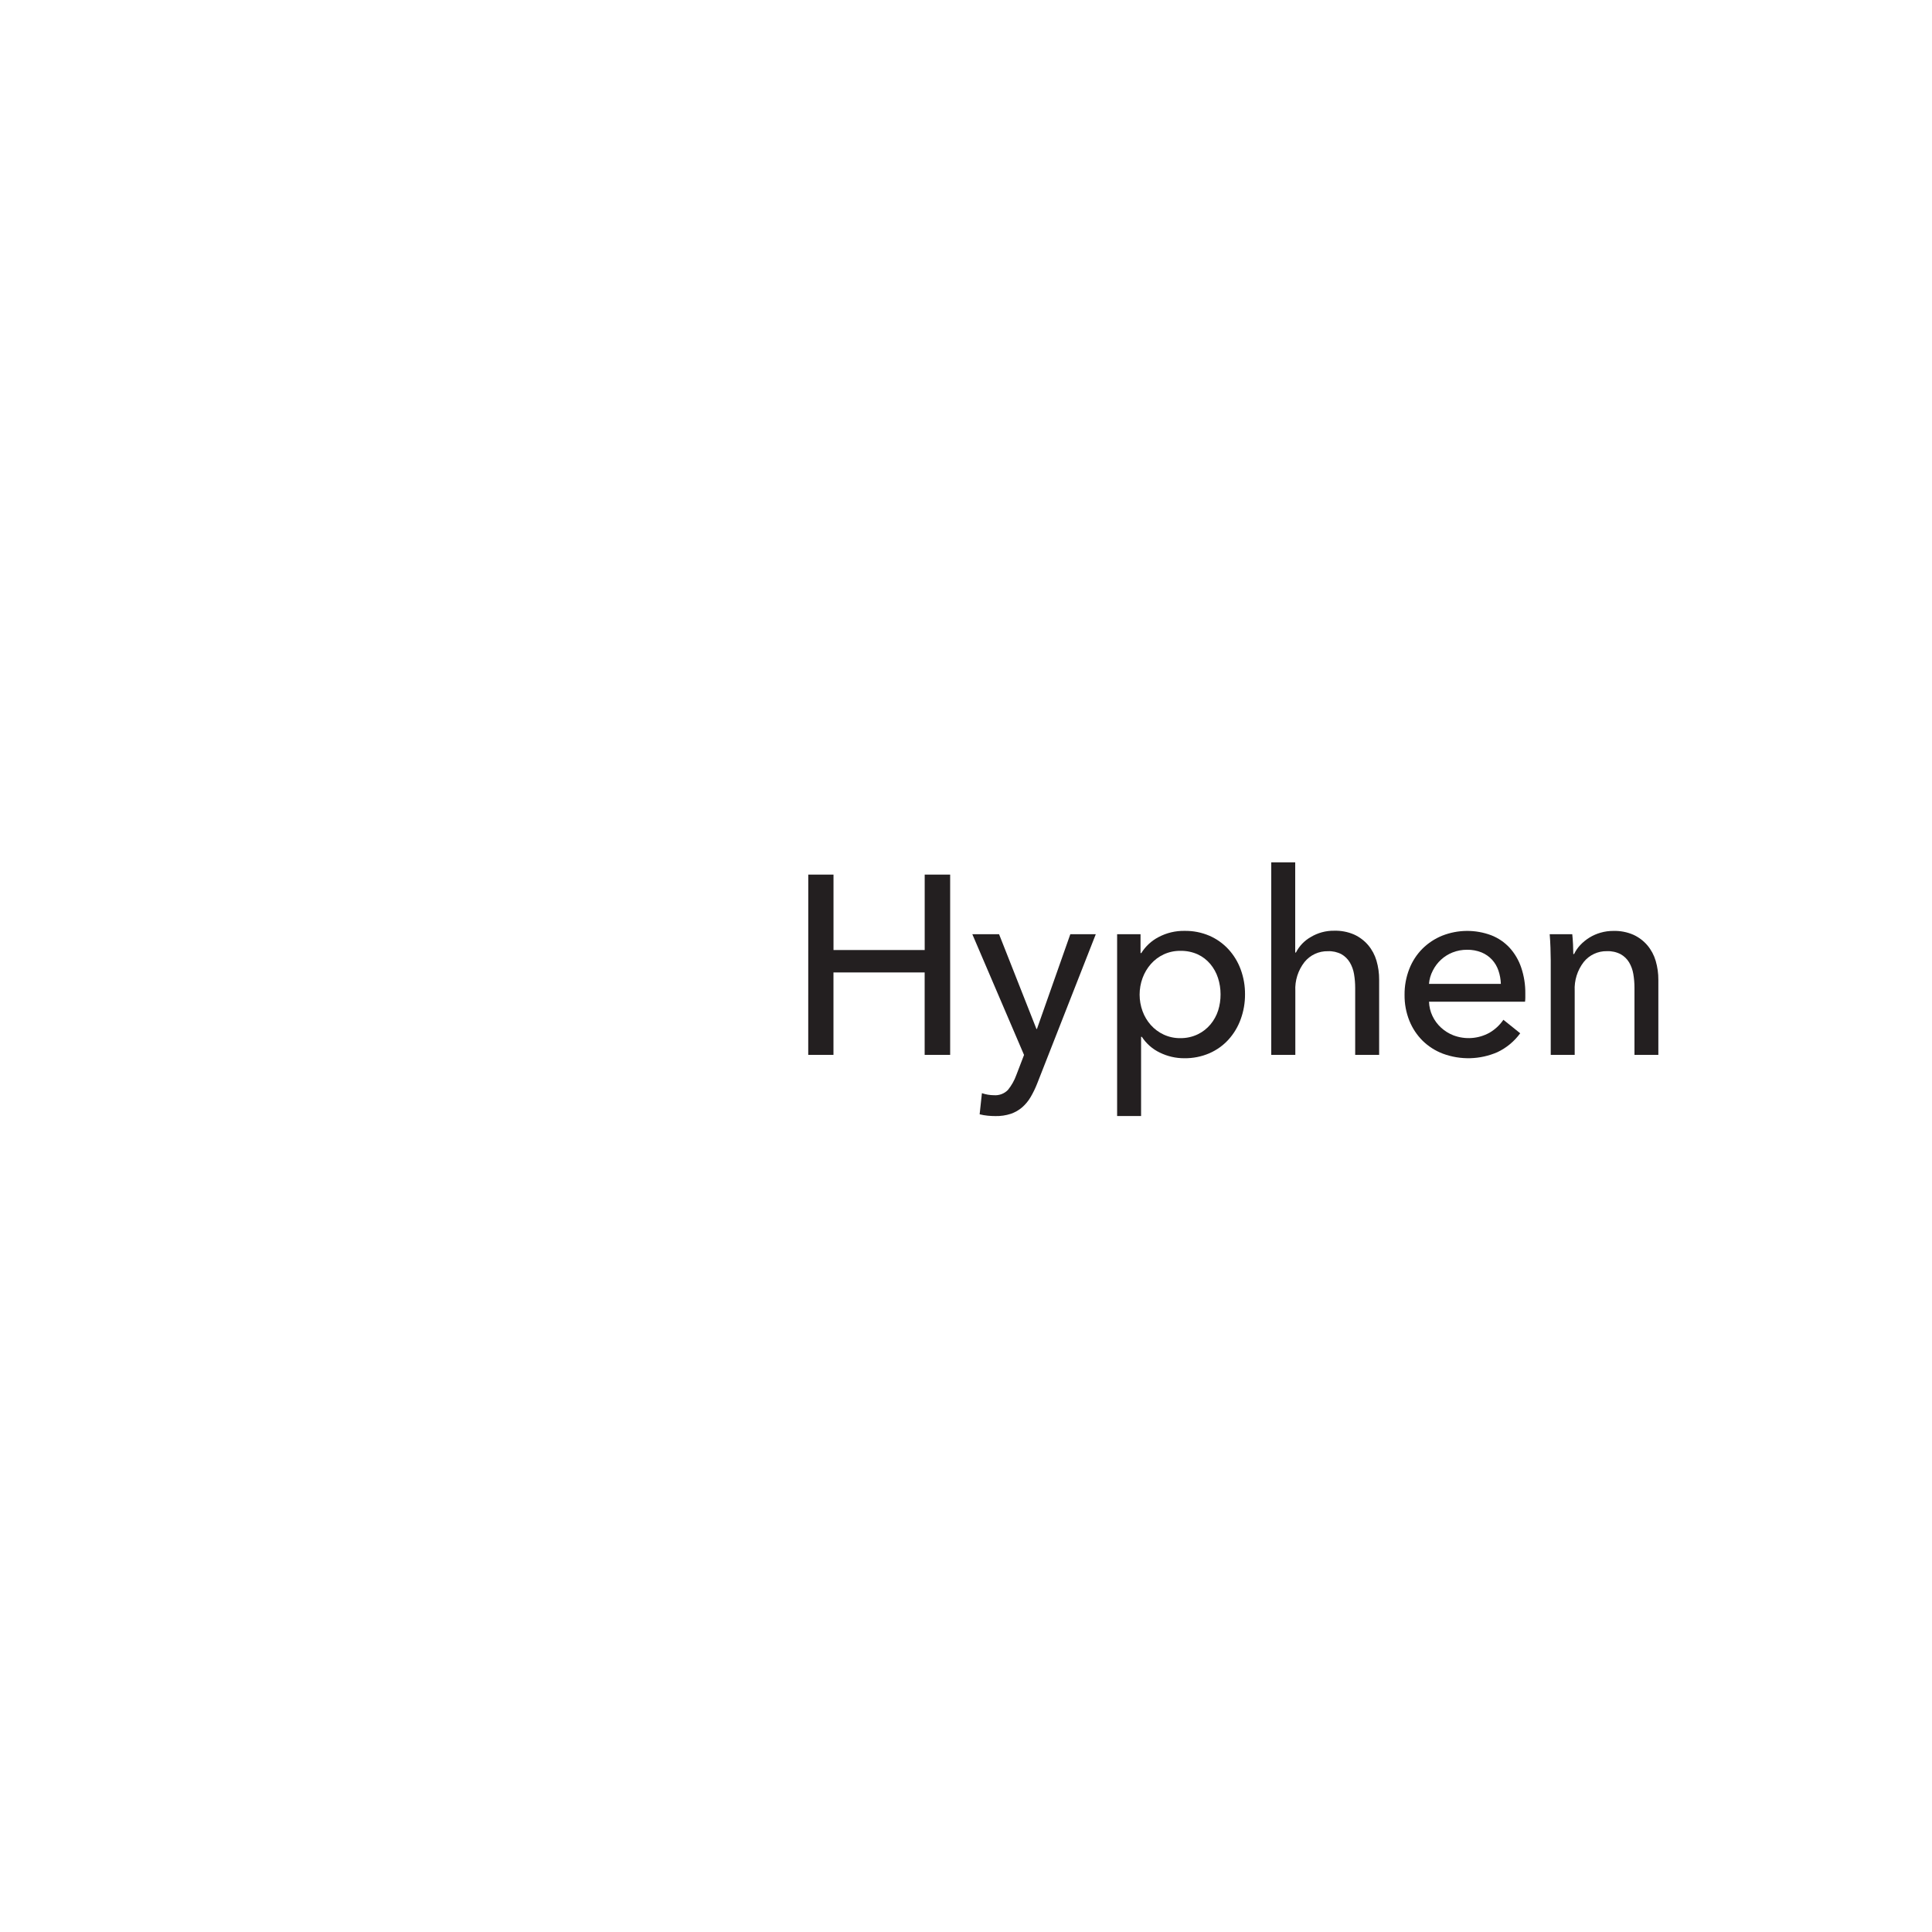
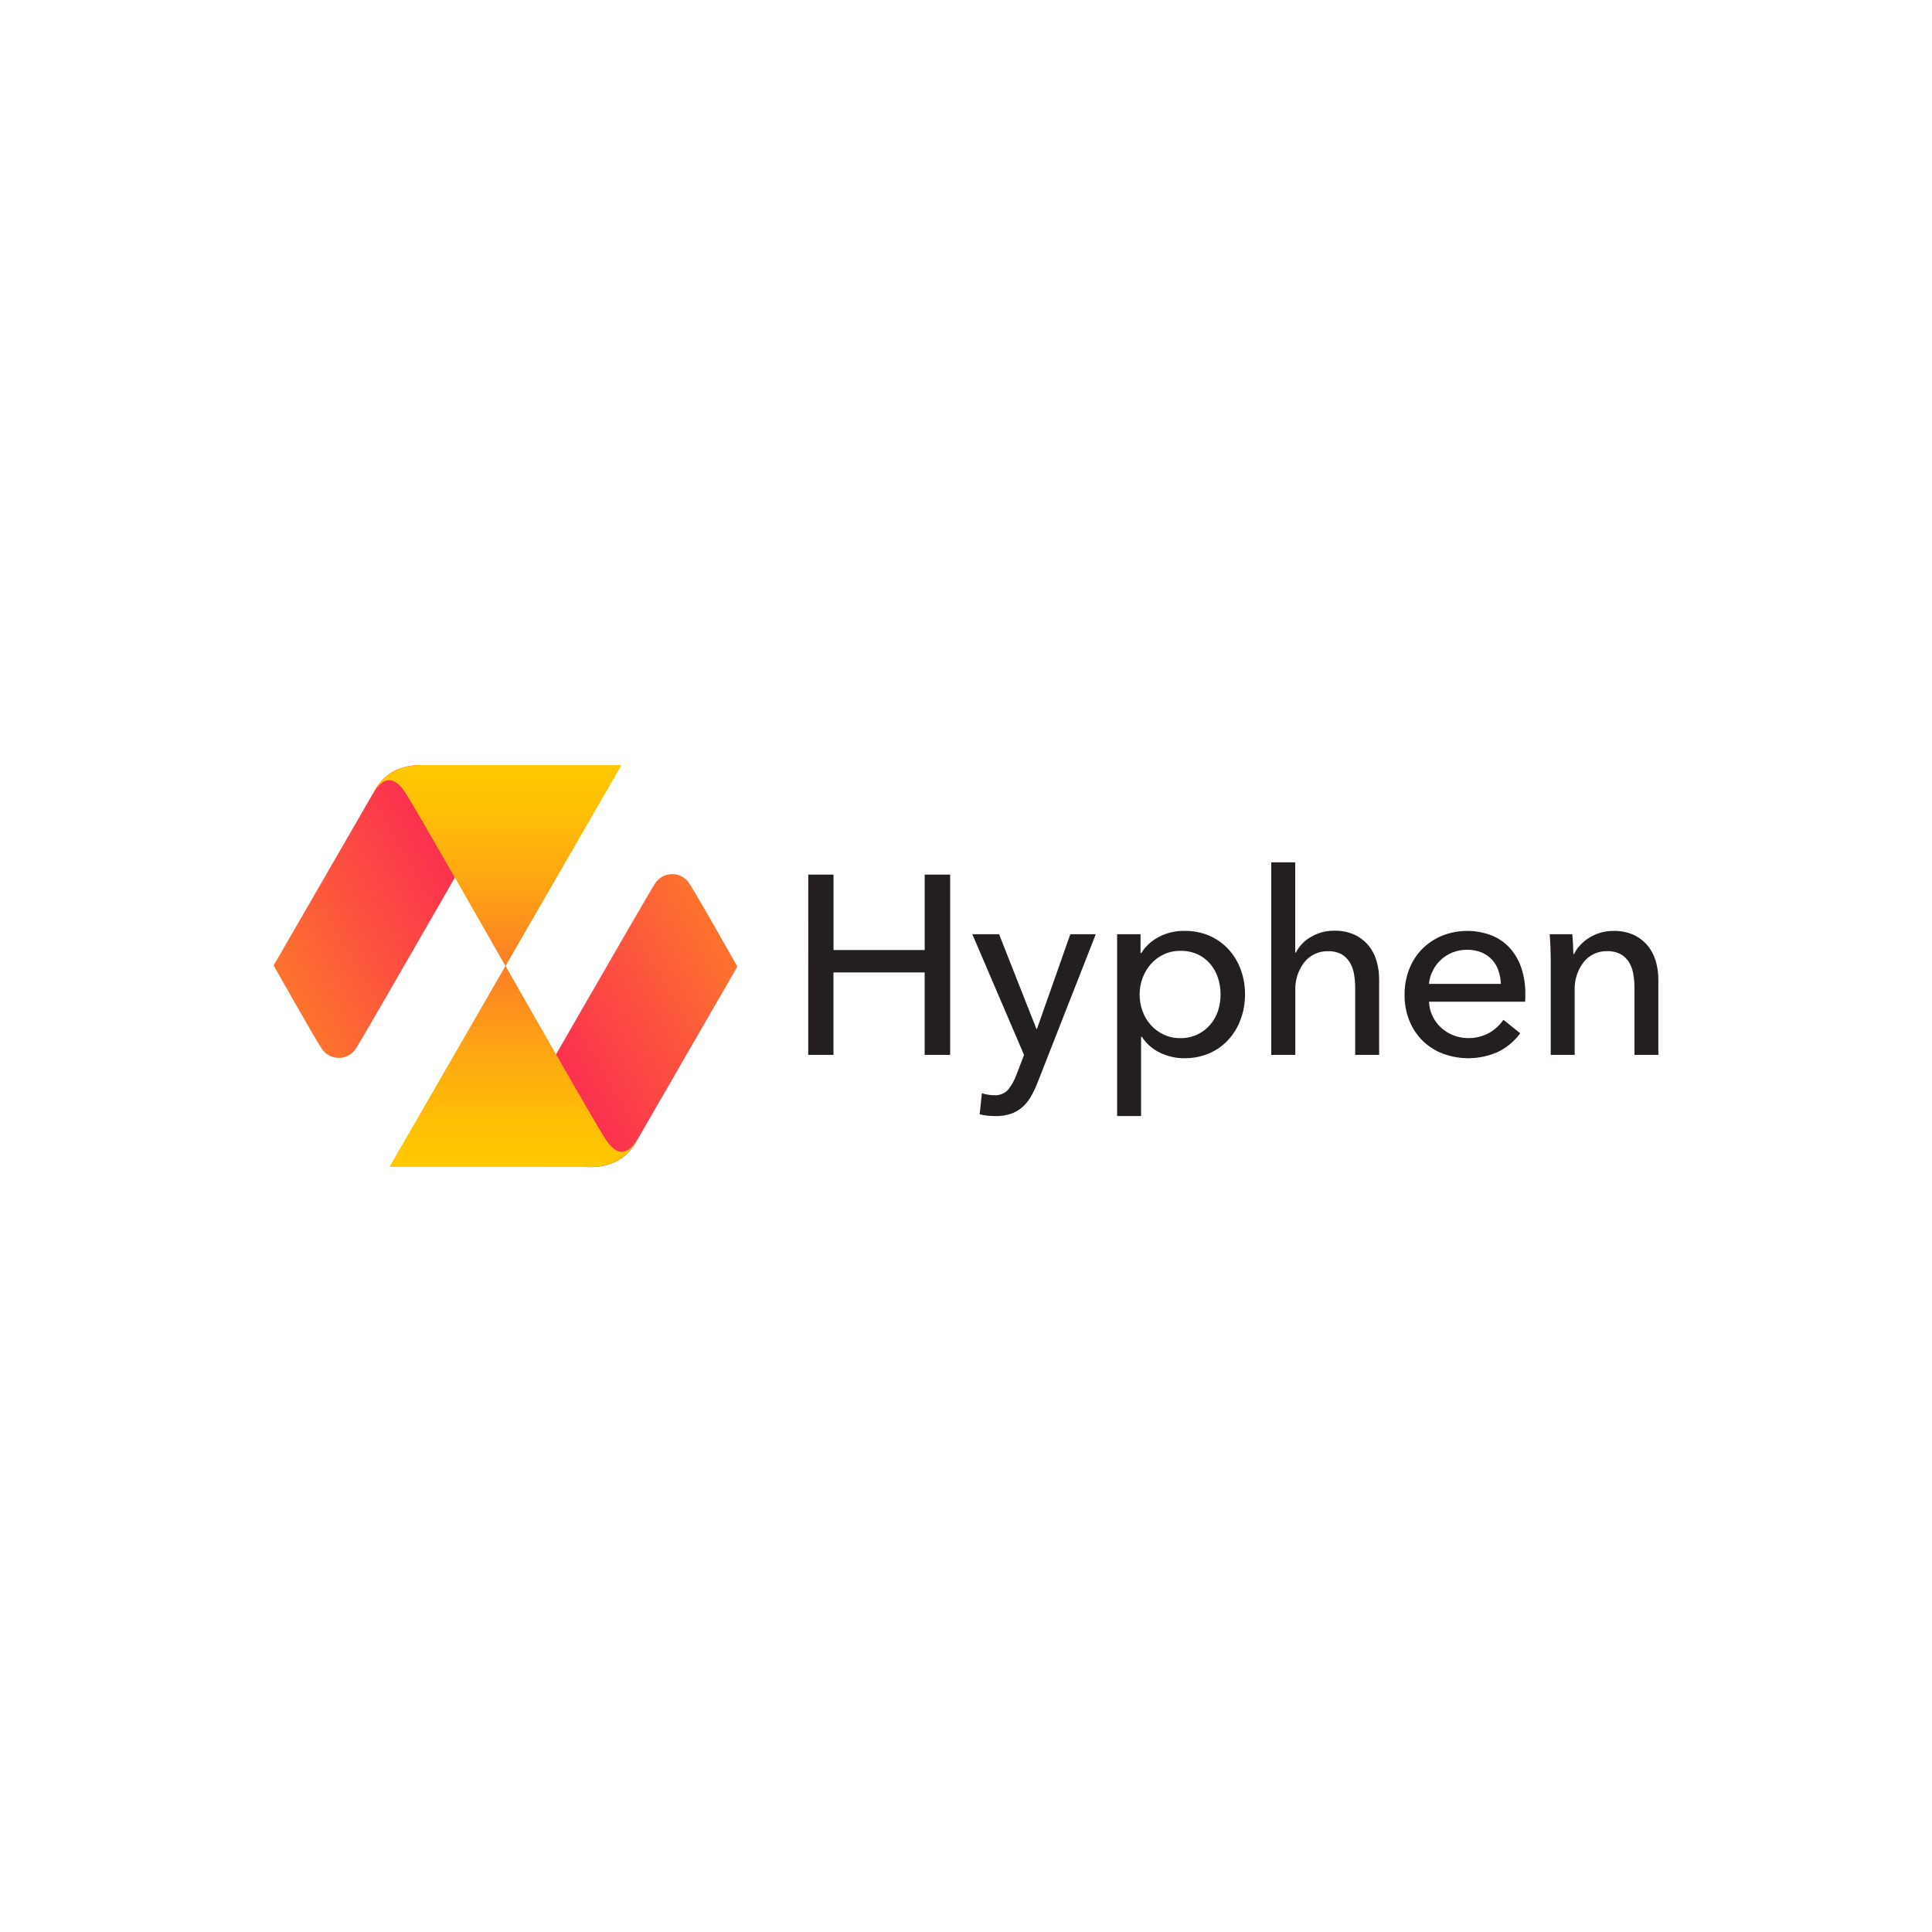
<svg xmlns="http://www.w3.org/2000/svg" xmlns:xlink="http://www.w3.org/1999/xlink" viewBox="0 0 500 500">
  <linearGradient id="hyphen-logo-horizontal-rgb-positive-a" gradientUnits="userSpaceOnUse" x1="102.11" x2="239.36" y1="300.32" y2="221.07">
    <stop offset="0" stop-color="#fa0a64" />
    <stop offset=".11" stop-color="#fa135f" />
    <stop offset=".28" stop-color="#fb2b52" />
    <stop offset=".49" stop-color="#fc533e" />
    <stop offset=".75" stop-color="#fd8a21" />
    <stop offset="1" stop-color="#ffc800" />
  </linearGradient>
  <linearGradient id="hyphen-logo-horizontal-rgb-positive-b" gradientTransform="matrix(-1 0 -0 -1 -3057.93 -2064.7)" gradientUnits="userSpaceOnUse" x1="-3190.92" x2="-3190.92" y1="-2366.36" y2="-2262.73">
    <stop offset="0" stop-color="#ffc800" />
    <stop offset=".11" stop-color="#ffbf05" />
    <stop offset=".28" stop-color="#fea712" />
    <stop offset=".49" stop-color="#fd7f26" />
    <stop offset=".75" stop-color="#fc4843" />
    <stop offset="1" stop-color="#fa0a64" />
  </linearGradient>
-   <linearGradient id="hyphen-logo-horizontal-rgb-positive-c" gradientTransform="matrix(-1 0 -0 -1 -1399.75 -1979.03)" x1="-1559.34" x2="-1422" xlink:href="#a" y1="-2178.68" y2="-2257.97" />
-   <linearGradient id="hyphen-logo-horizontal-rgb-positive-d" gradientTransform="translate(1658.18 85.67)" x1="-1529.53" x2="-1529.53" xlink:href="#b" y1="112.67" y2="216.3" />
+   <linearGradient id="hyphen-logo-horizontal-rgb-positive-c" gradientTransform="matrix(-1 0 -0 -1 -1399.75 -1979.03)" x1="-1559.34" x2="-1422" xlink:href="#hyphen-logo-horizontal-rgb-positive-a" y1="-2178.68" y2="-2257.97" />
+   <linearGradient id="hyphen-logo-horizontal-rgb-positive-d" gradientTransform="translate(1658.18 85.67)" x1="-1529.53" x2="-1529.53" xlink:href="#hyphen-logo-horizontal-rgb-positive-b" y1="112.67" y2="216.3" />
  <g fill="#231f20">
    <path d="m209.18 226.35h6.53v19.51h23.6v-19.51h6.59v46.65h-6.6v-21.34h-23.6v21.34h-6.53z" />
    <path d="m268.23 266.29h.13l8.64-24.52h6.59l-15.16 38.63a25.46 25.46 0 0 1 -1.71 3.53 10.78 10.78 0 0 1 -2.18 2.64 9 9 0 0 1 -2.93 1.68 12 12 0 0 1 -4 .59q-1 0-2-.1a14.18 14.18 0 0 1 -2.08-.36l.59-5.47a9.77 9.77 0 0 0 3.1.53 4.58 4.58 0 0 0 3.62-1.35 13.24 13.24 0 0 0 2.18-3.86l2-5.21-13.38-31.24h6.92z" />
    <path d="m295.31 288.83h-6.2v-47.06h6.06v4.88h.2a11.54 11.54 0 0 1 4.44-4.12 13.85 13.85 0 0 1 6.81-1.62 15.66 15.66 0 0 1 6.35 1.25 14.61 14.61 0 0 1 4.93 3.49 15.73 15.73 0 0 1 3.19 5.24 18.24 18.24 0 0 1 1.12 6.43 18.5 18.5 0 0 1 -1.12 6.46 15.92 15.92 0 0 1 -3.16 5.27 14.56 14.56 0 0 1 -4.93 3.53 15.85 15.85 0 0 1 -6.51 1.29 14.17 14.17 0 0 1 -6.31-1.45 11.41 11.41 0 0 1 -4.67-4.09h-.2zm20.57-31.51a13.68 13.68 0 0 0 -.66-4.22 10.77 10.77 0 0 0 -2-3.62 9.46 9.46 0 0 0 -3.22-2.48 10.42 10.42 0 0 0 -4.52-.92 9.94 9.94 0 0 0 -4.32.92 10.14 10.14 0 0 0 -3.33 2.5 11.56 11.56 0 0 0 -2.14 3.62 12.49 12.49 0 0 0 0 8.57 11.15 11.15 0 0 0 2.14 3.59 10.36 10.36 0 0 0 3.33 2.47 9.92 9.92 0 0 0 4.32.92 10.1 10.1 0 0 0 4.52-1 9.82 9.82 0 0 0 3.26-2.54 10.78 10.78 0 0 0 2-3.63 13.66 13.66 0 0 0 .62-4.17z" />
    <path d="m335.38 246.52a9.65 9.65 0 0 1 3.82-4 11.42 11.42 0 0 1 6.06-1.65 12.16 12.16 0 0 1 5.21 1 10.55 10.55 0 0 1 3.62 2.74 11.07 11.07 0 0 1 2.14 4 17.11 17.11 0 0 1 .69 4.94v19.45h-6.2v-17.3a21.34 21.34 0 0 0 -.3-3.63 8.77 8.77 0 0 0 -1.09-3 6 6 0 0 0 -2.14-2.11 6.92 6.92 0 0 0 -3.53-.79 7.58 7.58 0 0 0 -6.06 2.81 11.24 11.24 0 0 0 -2.37 7.5v16.52h-6.23v-49.82h6.2v23.33z" />
    <path d="m394.75 257.13v1.06a8.58 8.58 0 0 1 -.07 1.05h-24.85a9.23 9.23 0 0 0 .89 3.7 9.76 9.76 0 0 0 2.21 3 10.24 10.24 0 0 0 3.2 2 11.15 11.15 0 0 0 9.33-.66 11.19 11.19 0 0 0 3.62-3.36l4.35 3.49a15.55 15.55 0 0 1 -5.9 4.89 18.91 18.91 0 0 1 -14.14.38 15.24 15.24 0 0 1 -5.21-3.33 15.43 15.43 0 0 1 -3.43-5.17 17.46 17.46 0 0 1 -1.25-6.72 17.92 17.92 0 0 1 1.22-6.69 15.31 15.31 0 0 1 3.4-5.24 15.6 15.6 0 0 1 5.15-3.39 17.69 17.69 0 0 1 12.65-.1 12.87 12.87 0 0 1 4.76 3.23 14.55 14.55 0 0 1 3 5.11 20.25 20.25 0 0 1 1.07 6.75zm-6.33-2.5a11.84 11.84 0 0 0 -.63-3.46 7.94 7.94 0 0 0 -1.65-2.8 7.75 7.75 0 0 0 -2.7-1.88 9.58 9.58 0 0 0 -3.79-.69 10 10 0 0 0 -3.72.69 9.68 9.68 0 0 0 -3 1.88 9.88 9.88 0 0 0 -2.11 2.8 8.93 8.93 0 0 0 -1 3.46z" />
    <path d="m406.9 241.77q.13 1.19.2 2.67t.07 2.47h.2a9.1 9.1 0 0 1 1.61-2.34 11.73 11.73 0 0 1 2.34-1.91 11.57 11.57 0 0 1 2.9-1.28 11.71 11.71 0 0 1 3.3-.46 12.16 12.16 0 0 1 5.21 1 10.54 10.54 0 0 1 3.62 2.74 11.05 11.05 0 0 1 2.14 4 17.11 17.11 0 0 1 .69 4.94v19.4h-6.18v-17.32a21.23 21.23 0 0 0 -.3-3.62 8.75 8.75 0 0 0 -1.09-3 5.9 5.9 0 0 0 -2.18-2.11 7.12 7.12 0 0 0 -3.56-.79 7.5 7.5 0 0 0 -6 2.8 11.29 11.29 0 0 0 -2.34 7.48v16.56h-6.2v-24.5q0-1.25-.07-3.23t-.2-3.49z" />
  </g>
-   <path d="m169.45 228.78c-2.14 3.2-42 72.76-42 72.76l25.34.5c5.58 0 9.47-2.4 11.72-6.3l26.32-45.59s-10.11-17.92-12.33-21.36a5.27 5.27 0 0 0 -9.05-.01z" fill="url(#a)" />
-   <path d="m152.78 302c5.58 0 9.47-2.4 11.72-6.3l.7-1.21c-1.74 2.9-4.58 6.25-8.48.34-2.84-4.32-25.9-44.86-25.9-44.86l-30 52z" fill="url(#b)" />
-   <path d="m92.19 271.22c2.14-3.21 42-72.81 42-72.81l-25.33-.41c-5.58 0-9.47 2.4-11.72 6.3l-26.32 45.56s10.11 17.92 12.33 21.36a5.27 5.27 0 0 0 9.04 0z" fill="url(#c)" />
-   <path d="m108.86 198c-5.58 0-9.47 2.4-11.72 6.3l-.7 1.21c1.74-2.9 4.58-6.25 8.48-.34 2.84 4.32 25.9 44.86 25.9 44.86l30-52z" fill="url(#d)" />
+   <path d="m169.45 228.78c-2.14 3.2-42 72.76-42 72.76l25.34.5c5.58 0 9.47-2.4 11.72-6.3l26.32-45.59s-10.11-17.92-12.33-21.36a5.27 5.27 0 0 0 -9.05-.01z" fill="url(#hyphen-logo-horizontal-rgb-positive-a)" />
+   <path d="m152.78 302c5.58 0 9.47-2.4 11.72-6.3l.7-1.21c-1.74 2.9-4.58 6.25-8.48.34-2.84-4.32-25.9-44.86-25.9-44.86l-30 52z" fill="url(#hyphen-logo-horizontal-rgb-positive-b)" />
+   <path d="m92.19 271.22c2.14-3.21 42-72.81 42-72.81l-25.33-.41c-5.58 0-9.47 2.4-11.72 6.3l-26.32 45.56s10.11 17.92 12.33 21.36a5.27 5.27 0 0 0 9.04 0z" fill="url(#hyphen-logo-horizontal-rgb-positive-c)" />
+   <path d="m108.86 198c-5.58 0-9.47 2.4-11.72 6.3l-.7 1.21c1.74-2.9 4.58-6.25 8.48-.34 2.84 4.32 25.9 44.86 25.9 44.86l30-52z" fill="url(#hyphen-logo-horizontal-rgb-positive-d)" />
</svg>
